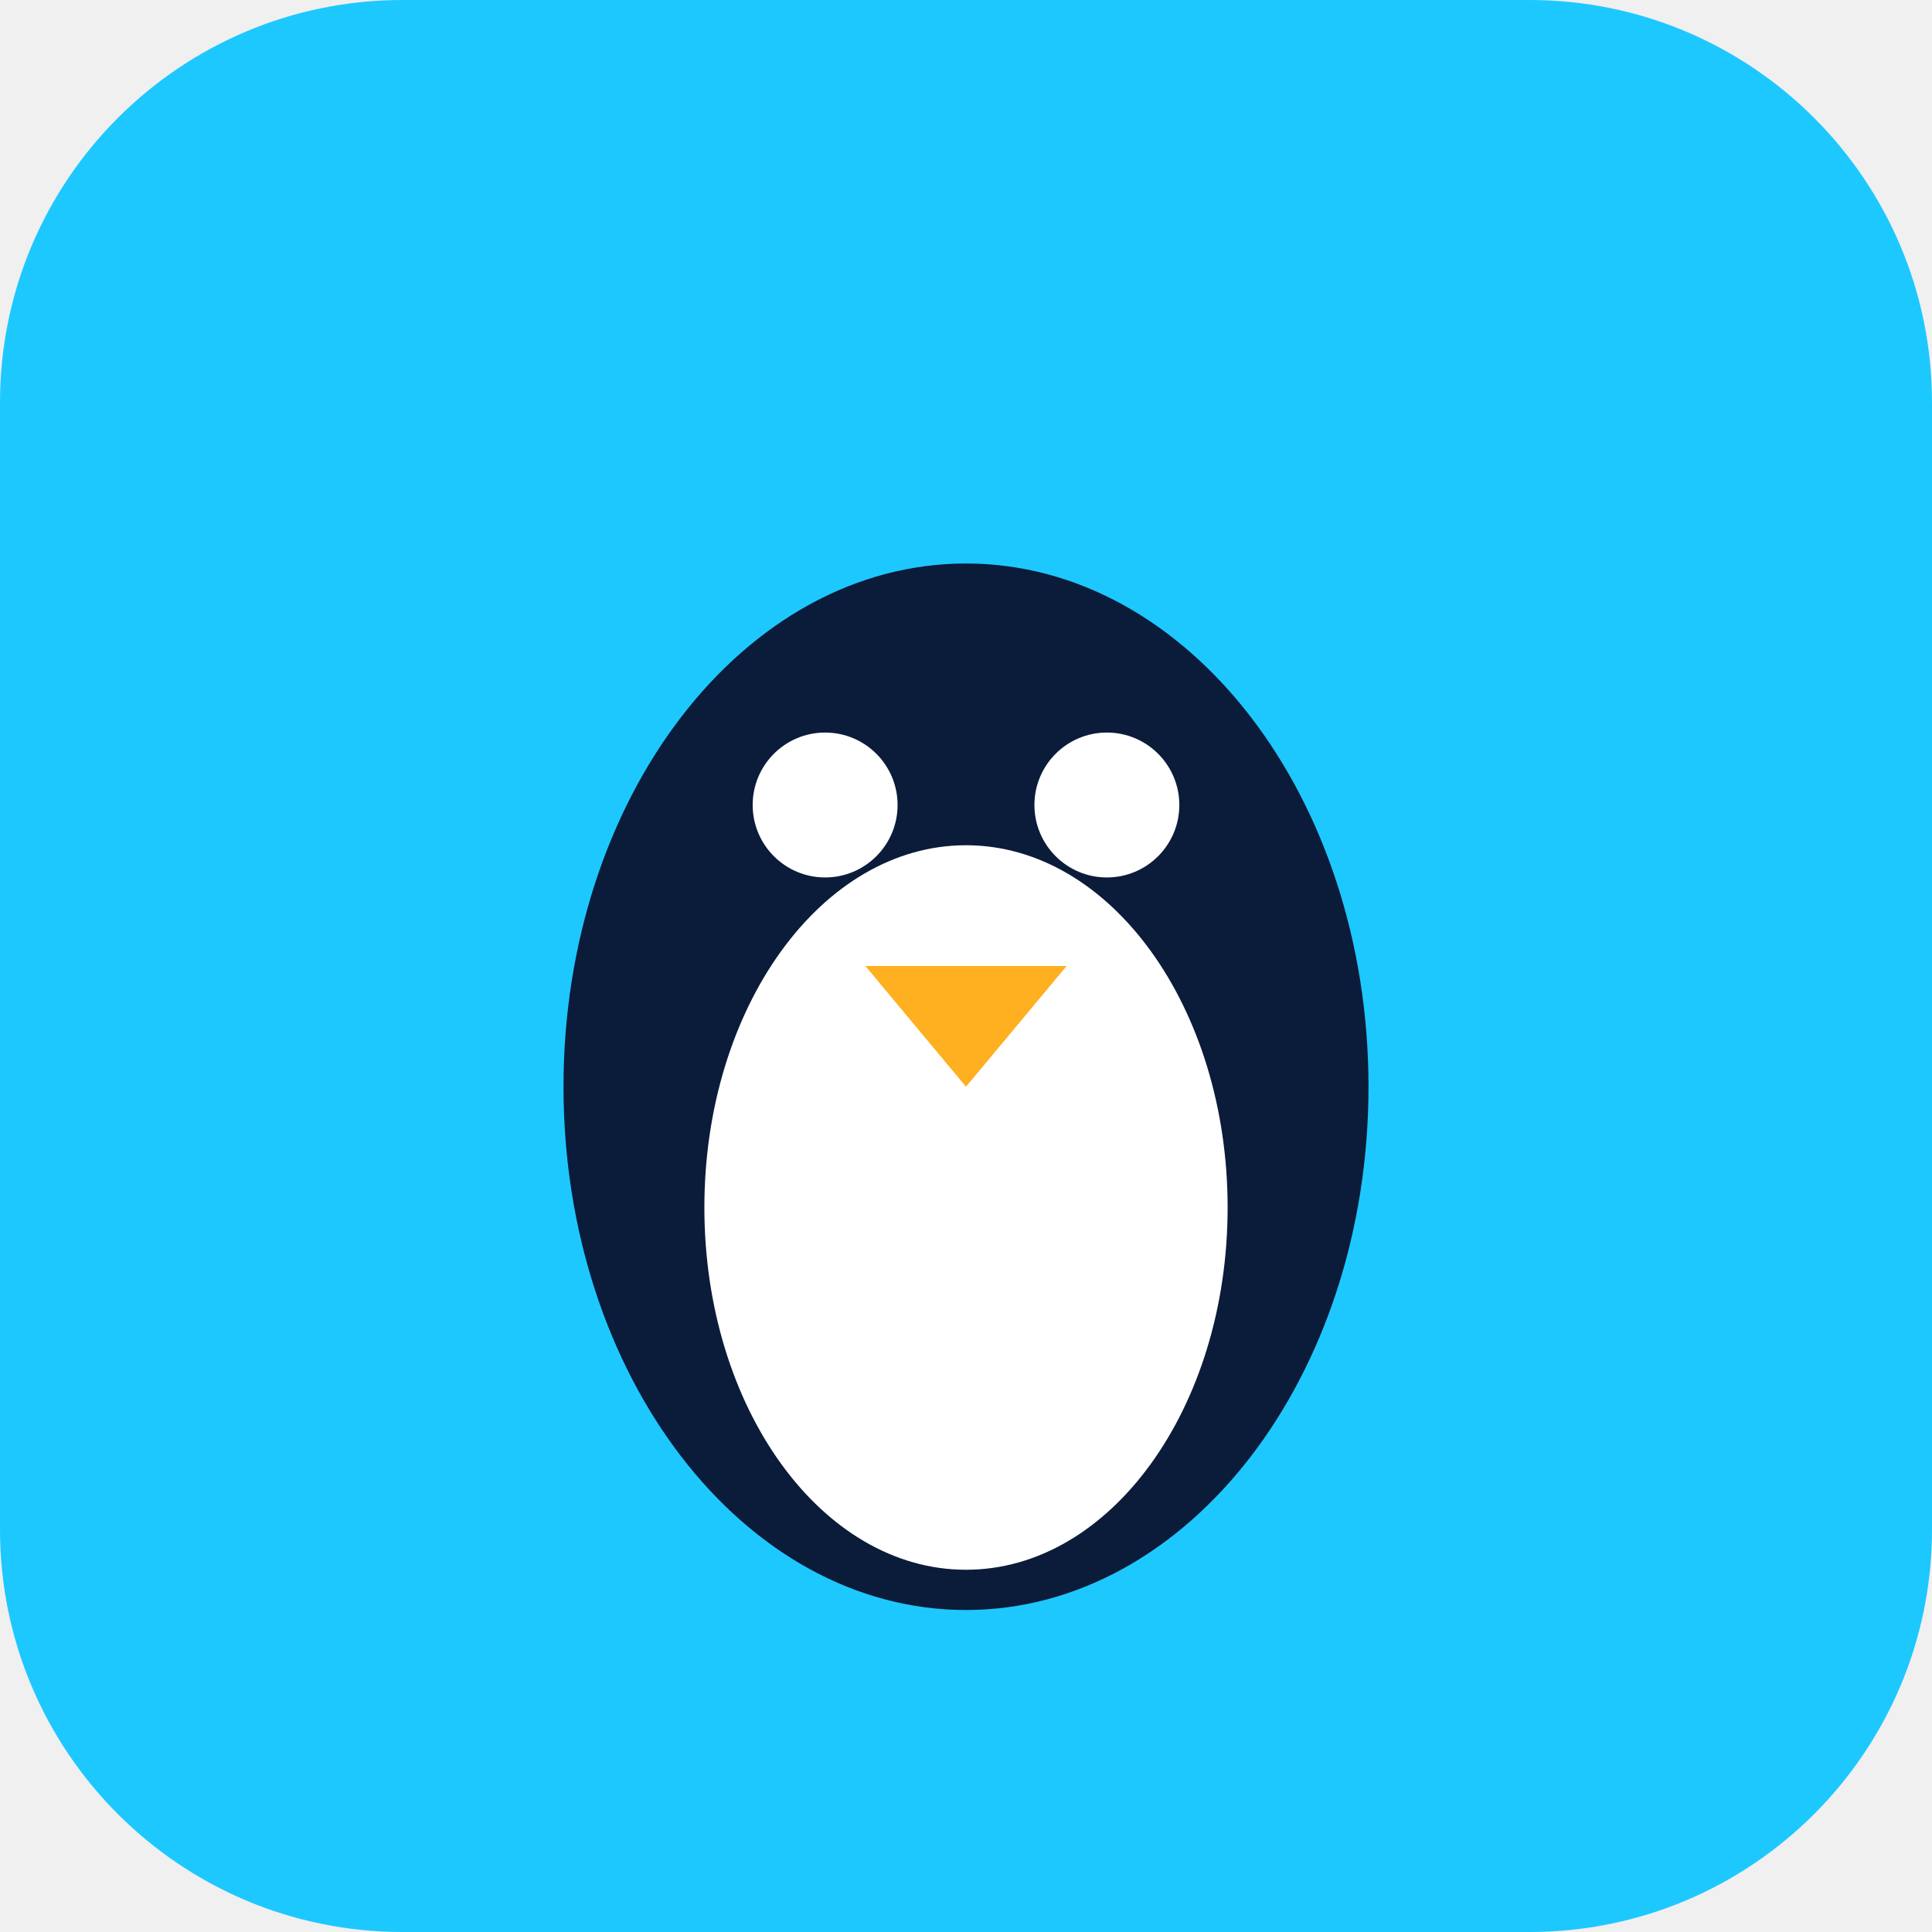
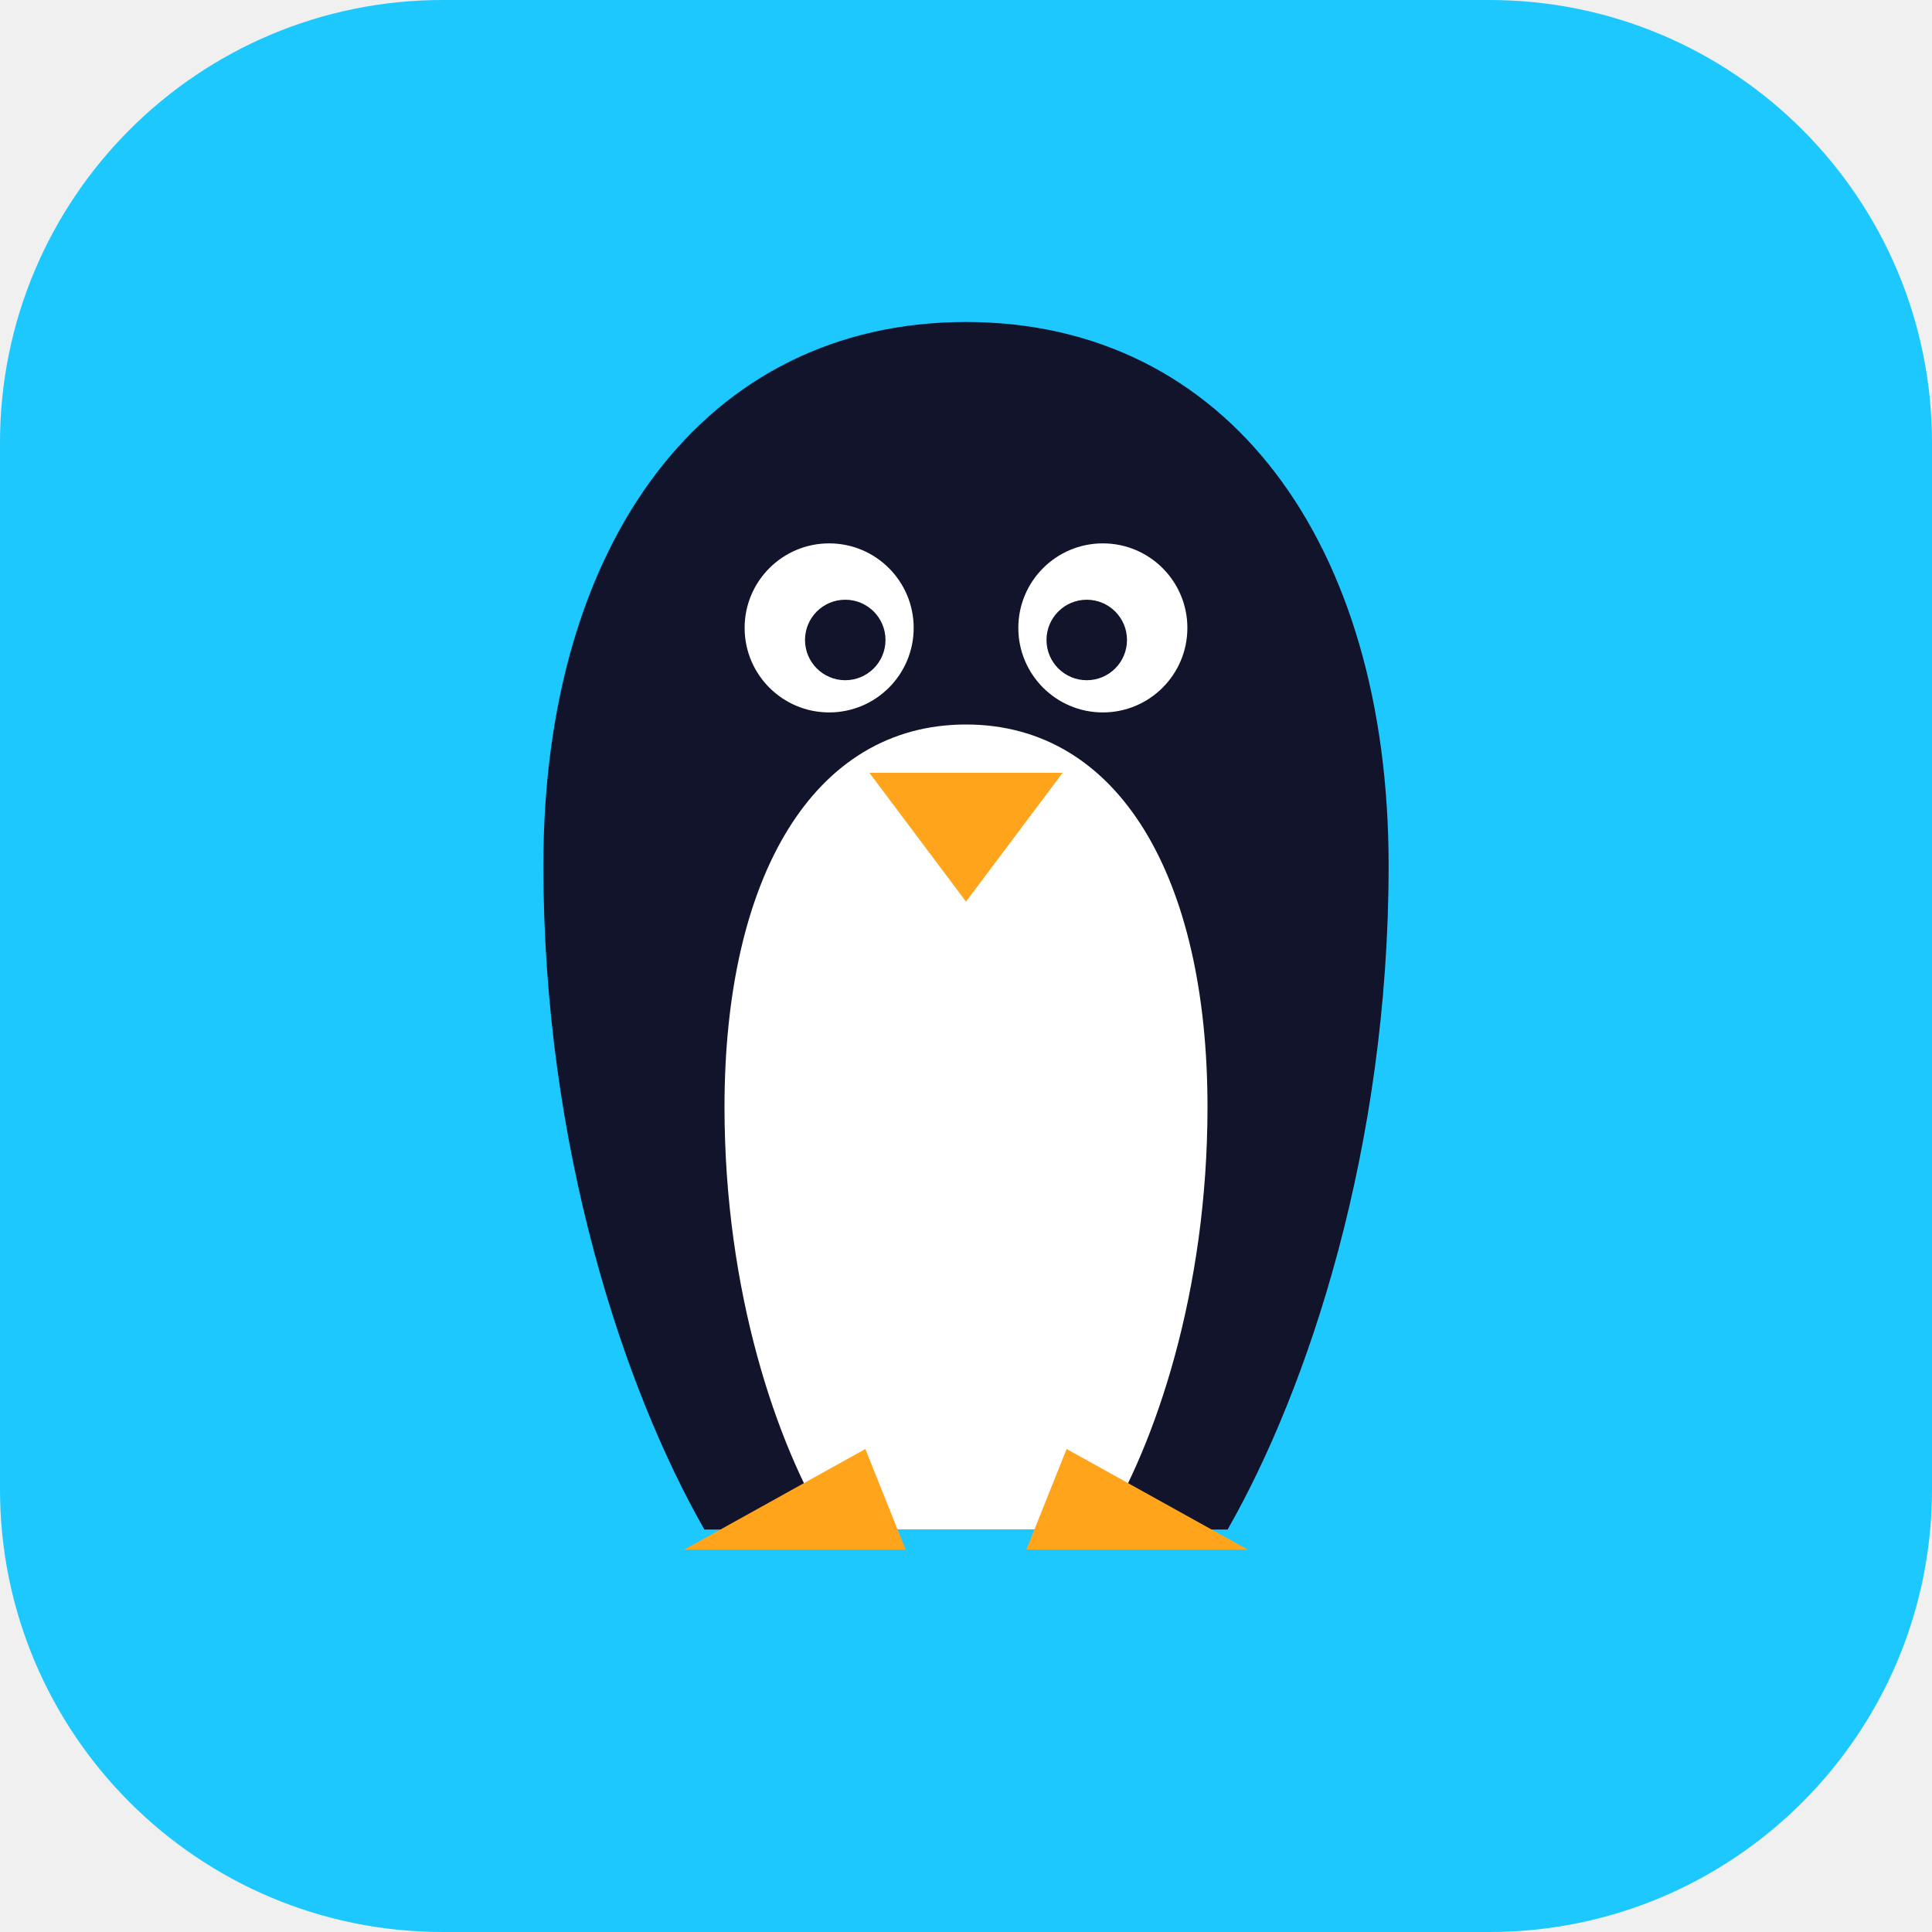
<svg xmlns="http://www.w3.org/2000/svg" viewBox="0 0 48 48">
-   <rect width="48" height="48" rx="10" fill="#1DC8FF" />
-   <ellipse cx="24" cy="27" rx="10" ry="13" fill="#0B1B3A" />
-   <ellipse cx="24" cy="30" rx="6.5" ry="9" fill="#fff" />
-   <circle cx="20.5" cy="20" r="1.8" fill="#fff" />
-   <circle cx="27.5" cy="20" r="1.8" fill="#fff" />
-   <path d="M21.5 24h5l-2.5 3z" fill="#FFB020" />
+   <rect width="48" height="48" rx="11" fill="#1DC8FF" />
+   <path d="M24 8c-6.5 0-10.5 5.5-10.5 13.5 0 7 2 13 4 16.5h13c2-3.5 4-9.5 4-16.5C34.5 13.5 30.5 8 24 8z" fill="#11142B" />
+   <path d="M24 18c-3.8 0-6 3.8-6 9.5 0 4.6 1.3 8.4 2.6 10.5h6.8c1.3-2.1 2.6-5.9 2.6-10.5 0-5.7-2.2-9.5-6-9.5z" fill="#fff" />
+   <circle cx="20.6" cy="15.6" r="2.1" fill="#fff" />
+   <circle cx="27.4" cy="15.6" r="2.1" fill="#fff" />
+   <circle cx="21" cy="15.9" r="1" fill="#11142B" />
+   <circle cx="27" cy="15.9" r="1" fill="#11142B" />
+   <path d="M21.6 19.2h4.8L24 22.4z" fill="#FFA41B" />
+   <path d="M17 38.5h5.5l-1-2.5zM25.5 38.5H31l-4.5-2.5z" fill="#FFA41B" />
</svg>
